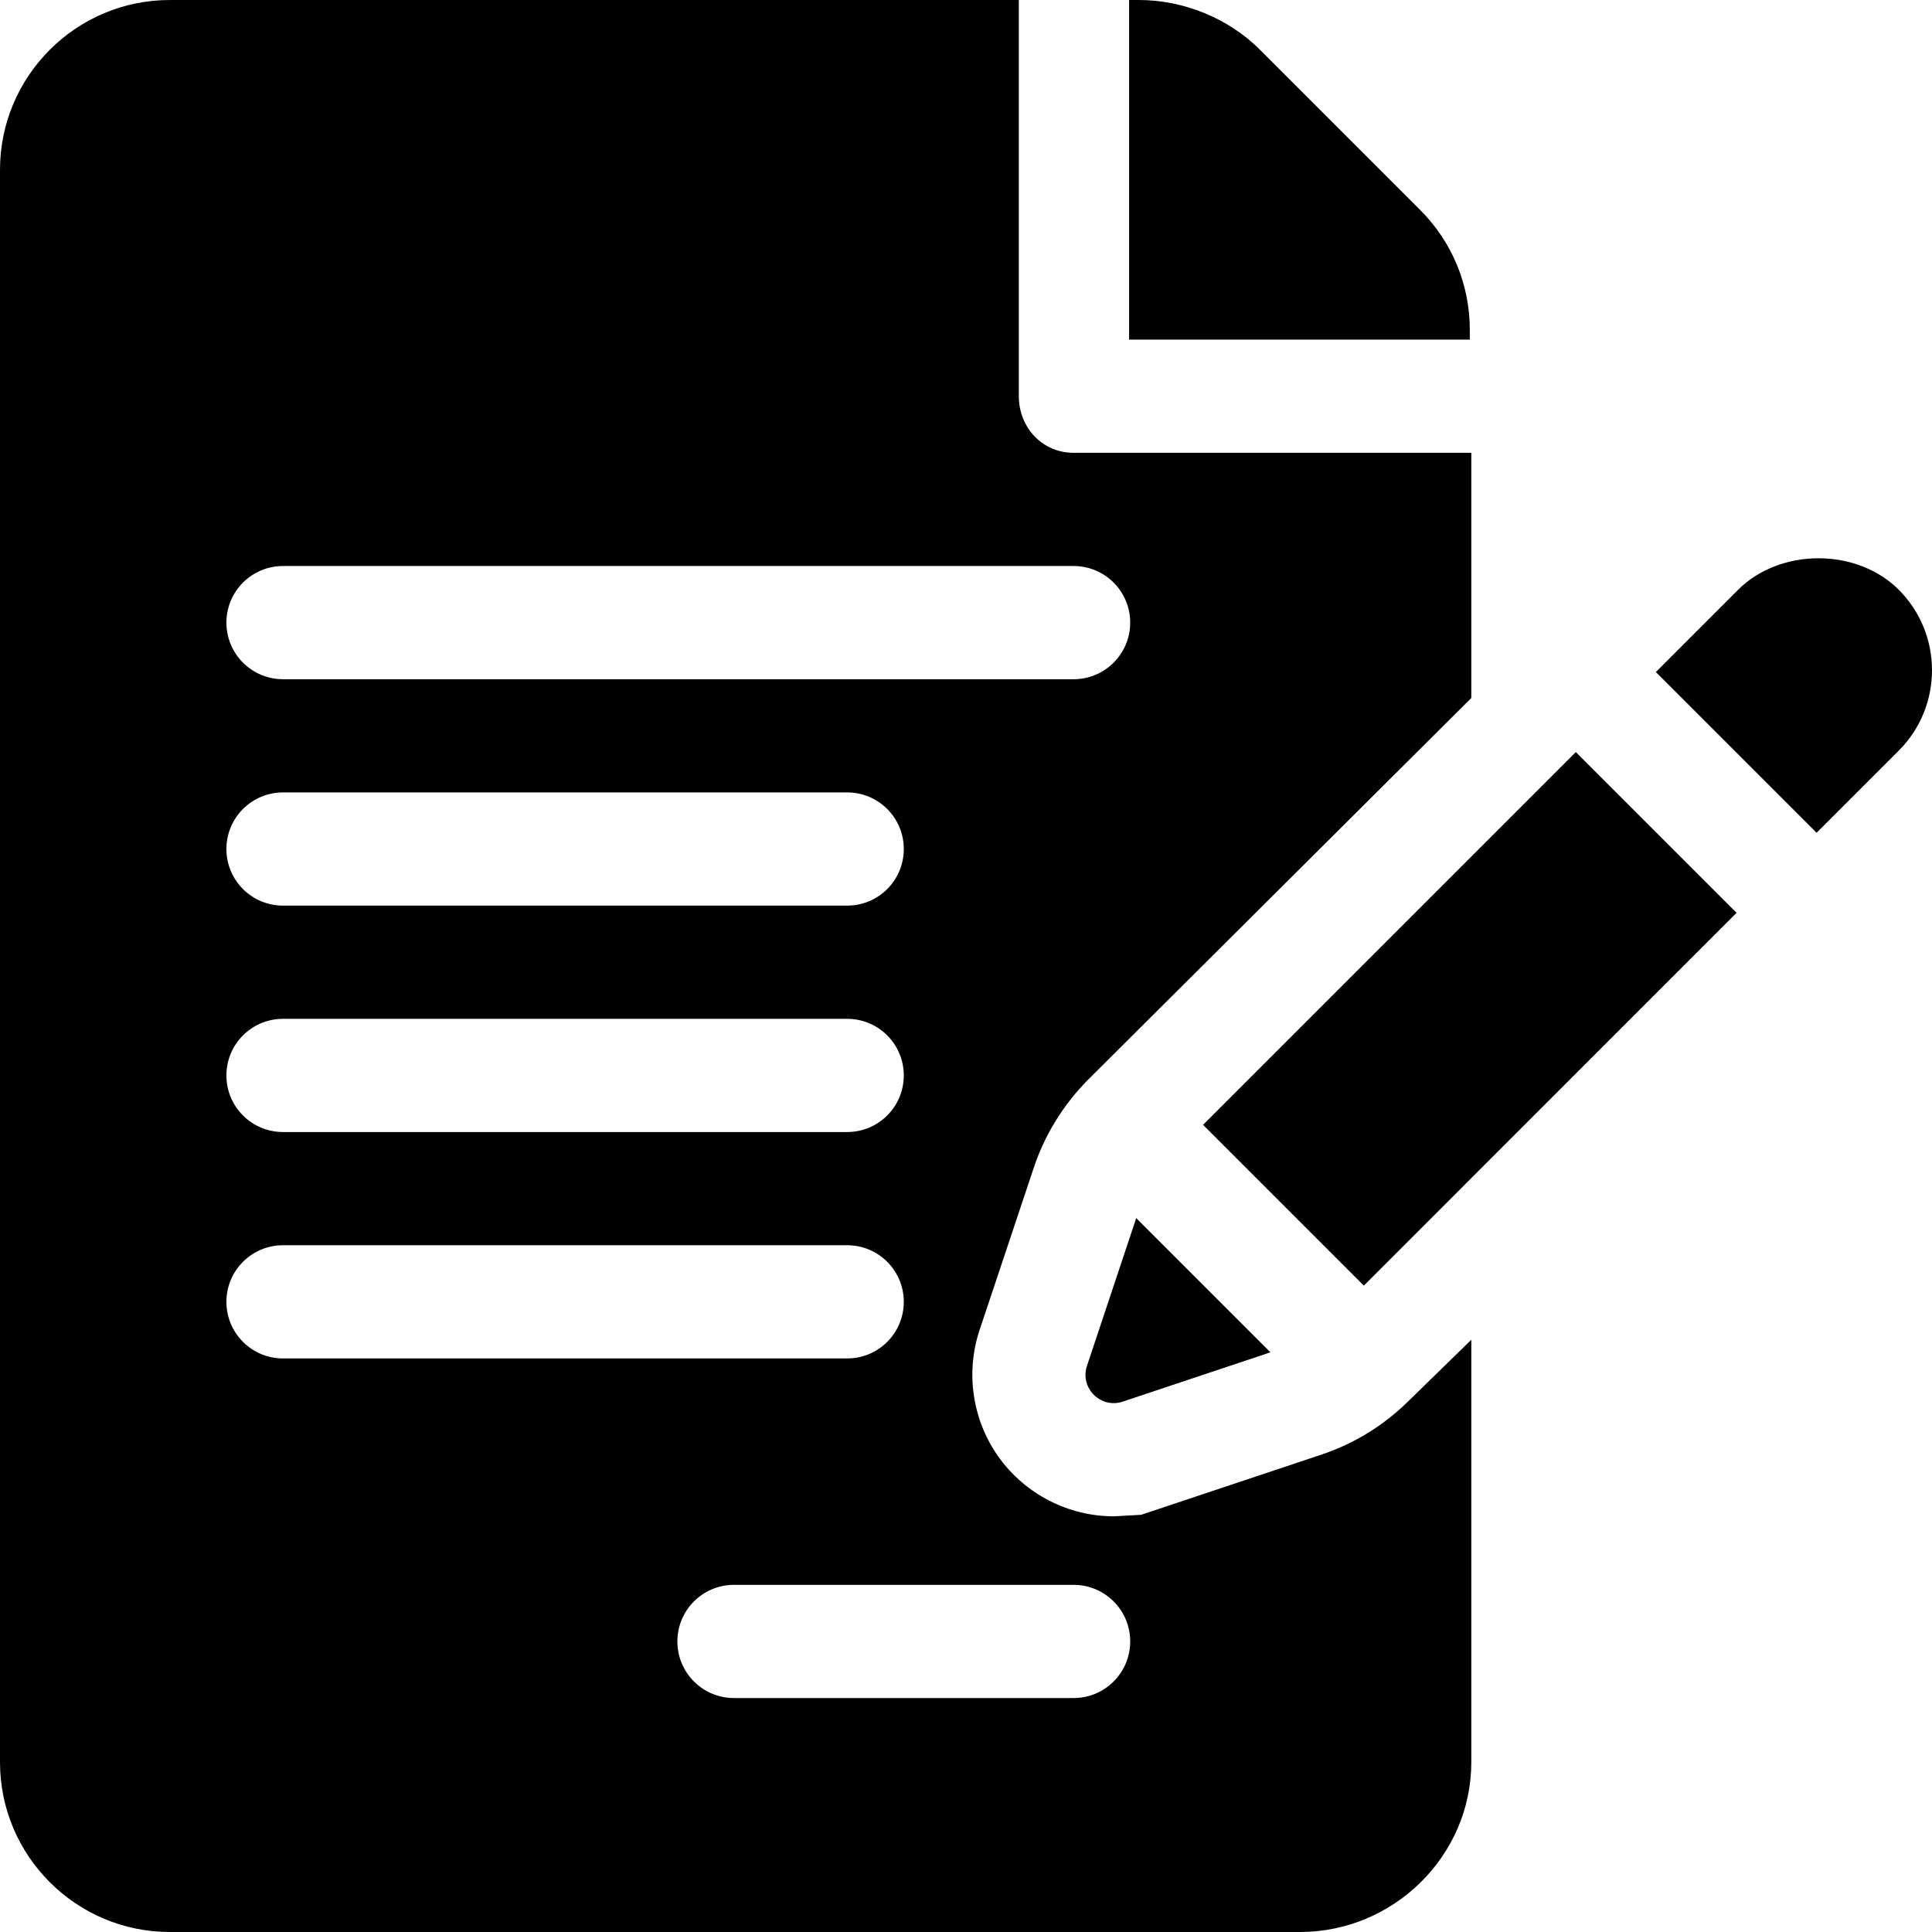
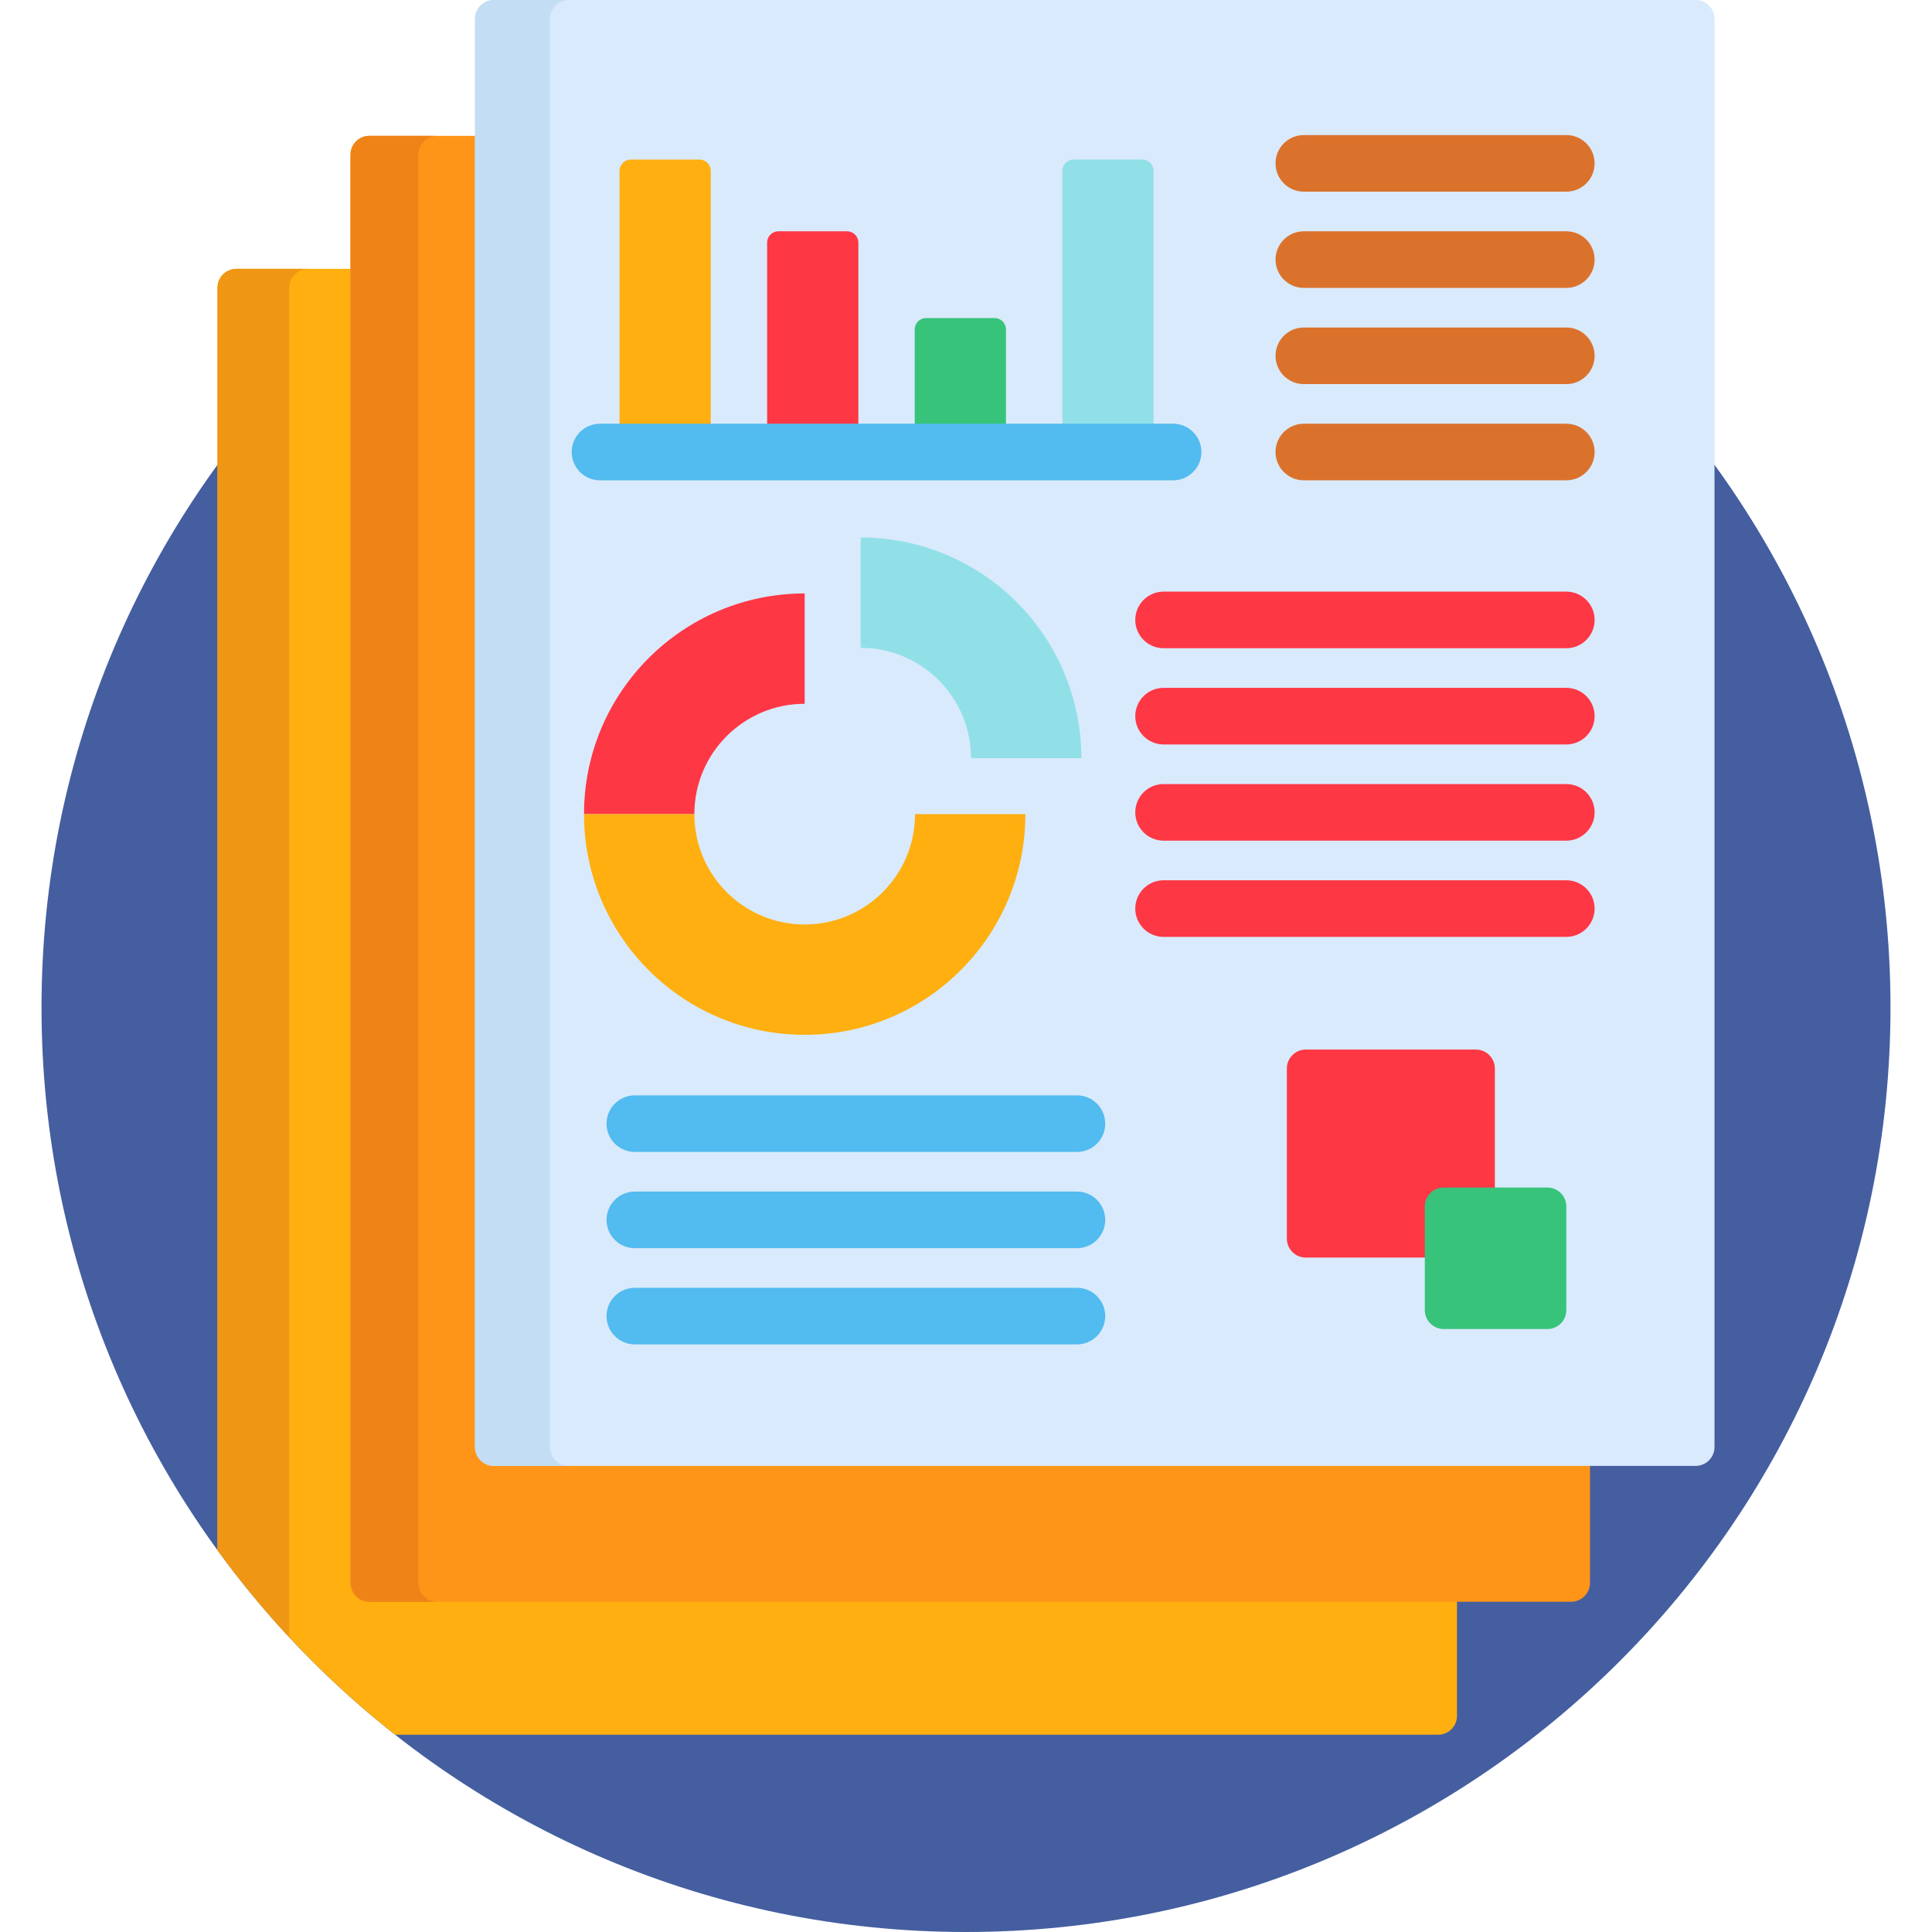
<svg xmlns="http://www.w3.org/2000/svg" version="1.1" id="Capa_1" x="0px" y="0px" viewBox="0 0 512 512" style="enable-background:new 0 0 512 512;" xml:space="preserve">
+   <circle style="fill:#445EA0;" cx="256" cy="267" r="245" />
+   <path style="fill:#FFAF10;" d="M100.718,421.644c-2.75,0-5-2.25-5-5V71.247H62.635c-2.75,0-5,2.25-5,5v334.546  c13.366,18.407,29.218,34.891,47.084,48.935h276.398c2.75,0,5-2.25,5-5v-33.083L100.718,421.644L100.718,421.644z" />
+   <path style="fill:#EF9614;" d="M76.635,76.247c0-2.75,2.25-5,5-5h-19c-2.75,0-5,2.25-5,5v334.546  c5.867,8.08,12.215,15.789,19,23.085V76.247z" />
+   <path style="fill:#FF9518;" d="M133.718,385.646c-2.75,0-5-2.25-5-5V35.998H97.883c-2.75,0-5,2.25-5,5v378.48c0,2.751,2.25,5,5,5  h318.484c2.75,0,5-2.249,5-5v-33.832L133.718,385.646L133.718,385.646z" />
+   <path style="fill:#EF8318;" d="M110.883,419.478V40.998c0-2.75,2.25-5,5-5h-18c-2.75,0-5,2.25-5,5v378.48c0,2.751,2.25,5,5,5h18  C113.133,424.478,110.883,422.229,110.883,419.478z" />
+   <path style="fill:#D9EAFC;" d="M454.365,383.48c0,2.75-2.25,5-5,5H130.883c-2.75,0-5-2.25-5-5V5c0-2.75,2.25-5,5-5h318.482  c2.75,0,5,2.25,5,5V383.48z" />
+   <path style="fill:#C3DDF4;" d="M145.727,383.48V5c0-2.75,2.25-5,5-5h-19.845c-2.75,0-5,2.25-5,5v378.48c0,2.75,2.25,5,5,5h19.845  C147.977,388.48,145.727,386.23,145.727,383.48z" />
  <g>
-     <g>
-       <path d="M389.513,87.422c0-12.012-4.688-23.32-13.184-31.816l-42.422-42.422C325.529,4.805,313.636,0,301.8,0h-2.578v90h90.292    L389.513,87.422L389.513,87.422z" />
-     </g>
+     <path style="fill:#DB722C;" d="M415.09,50.794h-69.561c-4.143,0-7.5-3.357-7.5-7.5c0-4.142,3.357-7.5,7.5-7.5h69.561   c4.143,0,7.5,3.358,7.5,7.5C422.59,47.437,419.232,50.794,415.09,50.794z" />
+     <path style="fill:#DB722C;" d="M415.09,76.293h-69.561c-4.143,0-7.5-3.358-7.5-7.5c0-4.143,3.357-7.5,7.5-7.5h69.561   c4.143,0,7.5,3.357,7.5,7.5C422.59,72.935,419.232,76.293,415.09,76.293z" />
+     <path style="fill:#DB722C;" d="M415.09,101.791h-69.561c-4.143,0-7.5-3.358-7.5-7.5s3.357-7.5,7.5-7.5h69.561   c4.143,0,7.5,3.358,7.5,7.5C422.59,98.434,419.232,101.791,415.09,101.791z" />
+     <path style="fill:#DB722C;" d="M415.09,127.29h-69.561c-4.143,0-7.5-3.358-7.5-7.5c0-4.143,3.357-7.5,7.5-7.5h69.561   c4.143,0,7.5,3.357,7.5,7.5C422.59,123.932,419.232,127.29,415.09,127.29z" />
  </g>
  <g>
-     <g>
-       <path d="M273.937,309.537c2.871-8.716,7.881-16.831,14.414-23.408l101.562-101.153V120h-105.4c-8.291,0-14.513-6.709-14.513-15V0    H45C20.186,0,0,20.186,0,45v422c0,24.814,20.186,45,45,45h299.513c24.814,0,45.4-20.186,45.4-45V355.049l-16.484,16.084    c-6.679,6.621-14.501,11.44-23.32,14.385l-47.695,15.923l-7.266,0.396c-12.012,0-23.379-5.845-30.439-15.63    c-7.002-9.741-8.906-22.368-5.098-33.779L273.937,309.537z M75,270h149.513c8.291,0,15,6.709,15,15c0,8.291-6.709,15-15,15H75    c-8.291,0-15-6.709-15-15C60,276.709,66.709,270,75,270z M60,225c0-8.291,6.709-15,15-15h149.513c8.291,0,15,6.709,15,15    s-6.709,15-15,15H75C66.709,240,60,233.291,60,225z M60,345c0-8.291,6.709-15,15-15h149.513c8.291,0,15,6.709,15,15    c0,8.291-6.709,15-15,15H75C66.709,360,60,353.291,60,345z M284.513,420c8.291,0,15,6.709,15,15c0,8.291-6.708,15-15,15h-90    c-8.291,0-15-6.709-15-15c0-8.291,6.709-15,15-15H284.513z M75,180c-8.291,0-15-6.709-15-15s6.709-15,15-15h209.513    c8.291,0,15,6.709,15,15s-6.709,15-15,15H75z" />
-     </g>
+     <path style="fill:#52BBEF;" d="M285.397,305.281H168.238c-4.143,0-7.5-3.358-7.5-7.5s3.357-7.5,7.5-7.5h117.158   c4.143,0,7.5,3.358,7.5,7.5C292.897,301.923,289.539,305.281,285.397,305.281z" />
+     <path style="fill:#52BBEF;" d="M285.397,330.779H168.238c-4.143,0-7.5-3.357-7.5-7.5c0-4.142,3.357-7.5,7.5-7.5h117.158   c4.143,0,7.5,3.358,7.5,7.5C292.897,327.422,289.539,330.779,285.397,330.779z" />
+     <path style="fill:#52BBEF;" d="M285.397,356.278H168.238c-4.143,0-7.5-3.357-7.5-7.5c0-4.142,3.357-7.5,7.5-7.5h117.158   c4.143,0,7.5,3.358,7.5,7.5C292.897,352.92,289.539,356.278,285.397,356.278z" />
  </g>
  <g>
-     <g>
-       <path d="M301.111,322.808l-13.05,39.151c-1.956,5.865,3.625,11.444,9.49,9.485l39.128-13.068L301.111,322.808z" />
-     </g>
+     <path style="fill:#FE3745;" d="M415.09,171.788H308.358c-4.143,0-7.5-3.358-7.5-7.5s3.357-7.5,7.5-7.5H415.09   c4.143,0,7.5,3.358,7.5,7.5S419.232,171.788,415.09,171.788z" />
+     <path style="fill:#FE3745;" d="M415.09,197.287H308.358c-4.143,0-7.5-3.358-7.5-7.5s3.357-7.5,7.5-7.5H415.09   c4.143,0,7.5,3.358,7.5,7.5S419.232,197.287,415.09,197.287z" />
+     <path style="fill:#FE3745;" d="M415.09,222.785H308.358c-4.143,0-7.5-3.359-7.5-7.5c0-4.143,3.357-7.5,7.5-7.5H415.09   c4.143,0,7.5,3.357,7.5,7.5C422.59,219.426,419.232,222.785,415.09,222.785z" />
+     <path style="fill:#FE3745;" d="M415.09,248.283H308.358c-4.143,0-7.5-3.358-7.5-7.5s3.357-7.5,7.5-7.5H415.09   c4.143,0,7.5,3.358,7.5,7.5S419.232,248.283,415.09,248.283z" />
+     <path style="fill:#FE3745;" d="M154.77,215.755h29.242c0-16.15,13.091-29.243,29.241-29.243v-29.24   C180.956,157.272,154.77,183.455,154.77,215.755z" />
  </g>
+   <path style="fill:#91E0E8;" d="M228.084,142.442v29.241c16.15,0,29.241,13.091,29.241,29.241h29.243  C286.568,168.624,260.383,142.442,228.084,142.442z" />
  <g>
-     <g>
-       <path d="M417.609,199.307l-98.789,98.789l42.605,42.605c22.328-22.332,65.773-65.783,98.784-98.794L417.609,199.307z" />
-     </g>
+     <path style="fill:#FFAF10;" d="M242.494,215.755c0,16.148-13.09,29.241-29.24,29.241s-29.241-13.093-29.241-29.241H154.77   c0,32.298,26.186,58.483,58.483,58.483c32.299,0,58.484-26.185,58.484-58.483H242.494z" />
+     <path style="fill:#FFAF10;" d="M188.359,115.124V45.29c0-1.65-1.35-3-3-3h-18.182c-1.65,0-3,1.35-3,3v69.834H188.359z" />
  </g>
-   <g>
-     <g>
-       <path d="M503.185,156.284c-5.273-5.303-13.037-8.335-21.27-8.335c-8.233,0-15.996,3.032-21.299,8.35l-21.797,21.797l42.598,42.598    c11.933-11.934,20.181-20.182,21.799-21.799C514.933,187.16,514.932,168.046,503.185,156.284z" />
-     </g>
-   </g>
-   <g>
-     <g>
-       <g>
-         <path d="M503.215,198.896c0.001,0,0.001-0.001,0.002-0.002c0.038-0.038,0.055-0.055,0.086-0.086     C503.272,198.84,503.255,198.857,503.215,198.896z" />
-         <path d="M503.303,198.808c0.048-0.048,0.104-0.104,0.133-0.133C503.406,198.705,503.351,198.76,503.303,198.808z" />
-         <path d="M503.436,198.675C503.533,198.578,503.535,198.576,503.436,198.675L503.436,198.675z" />
-       </g>
-     </g>
-   </g>
+   <path style="fill:#FE3745;" d="M227.476,115.124V64.29c0-1.65-1.35-3-3-3h-18.181c-1.65,0-3,1.35-3,3v50.834H227.476z" />
+   <path style="fill:#37C47A;" d="M266.592,115.124V87.29c0-1.65-1.35-3-3-3h-18.181c-1.65,0-3,1.35-3,3v27.834H266.592z" />
+   <path style="fill:#91E0E8;" d="M305.709,115.124V45.29c0-1.65-1.35-3-3-3h-18.182c-1.65,0-3,1.35-3,3v69.834H305.709z" />
+   <path style="fill:#FE3745;" d="M379.592,319.708c0-1.654,1.346-3,3-3h13.561v-33.56c0-2.75-2.25-5-5-5h-45.121c-2.75,0-5,2.25-5,5  v45.121c0,2.75,2.25,5,5,5h33.56V319.708z" />
+   <path style="fill:#37C47A;" d="M415.09,347.206c0,2.75-2.25,5-5,5h-27.498c-2.75,0-5-2.25-5-5v-27.498c0-2.75,2.25-5,5-5h27.498  c2.75,0,5,2.25,5,5V347.206z" />
+   <path style="fill:#52BBEF;" d="M310.879,127.29H159.008c-4.143,0-7.5-3.358-7.5-7.5c0-4.143,3.357-7.5,7.5-7.5h151.871  c4.143,0,7.5,3.357,7.5,7.5C318.379,123.932,315.022,127.29,310.879,127.29z" />
  <g>
</g>
  <g>
</g>
  <g>
</g>
  <g>
</g>
  <g>
</g>
  <g>
</g>
  <g>
</g>
  <g>
</g>
  <g>
</g>
  <g>
</g>
  <g>
</g>
  <g>
</g>
  <g>
</g>
  <g>
</g>
  <g>
</g>
</svg>
